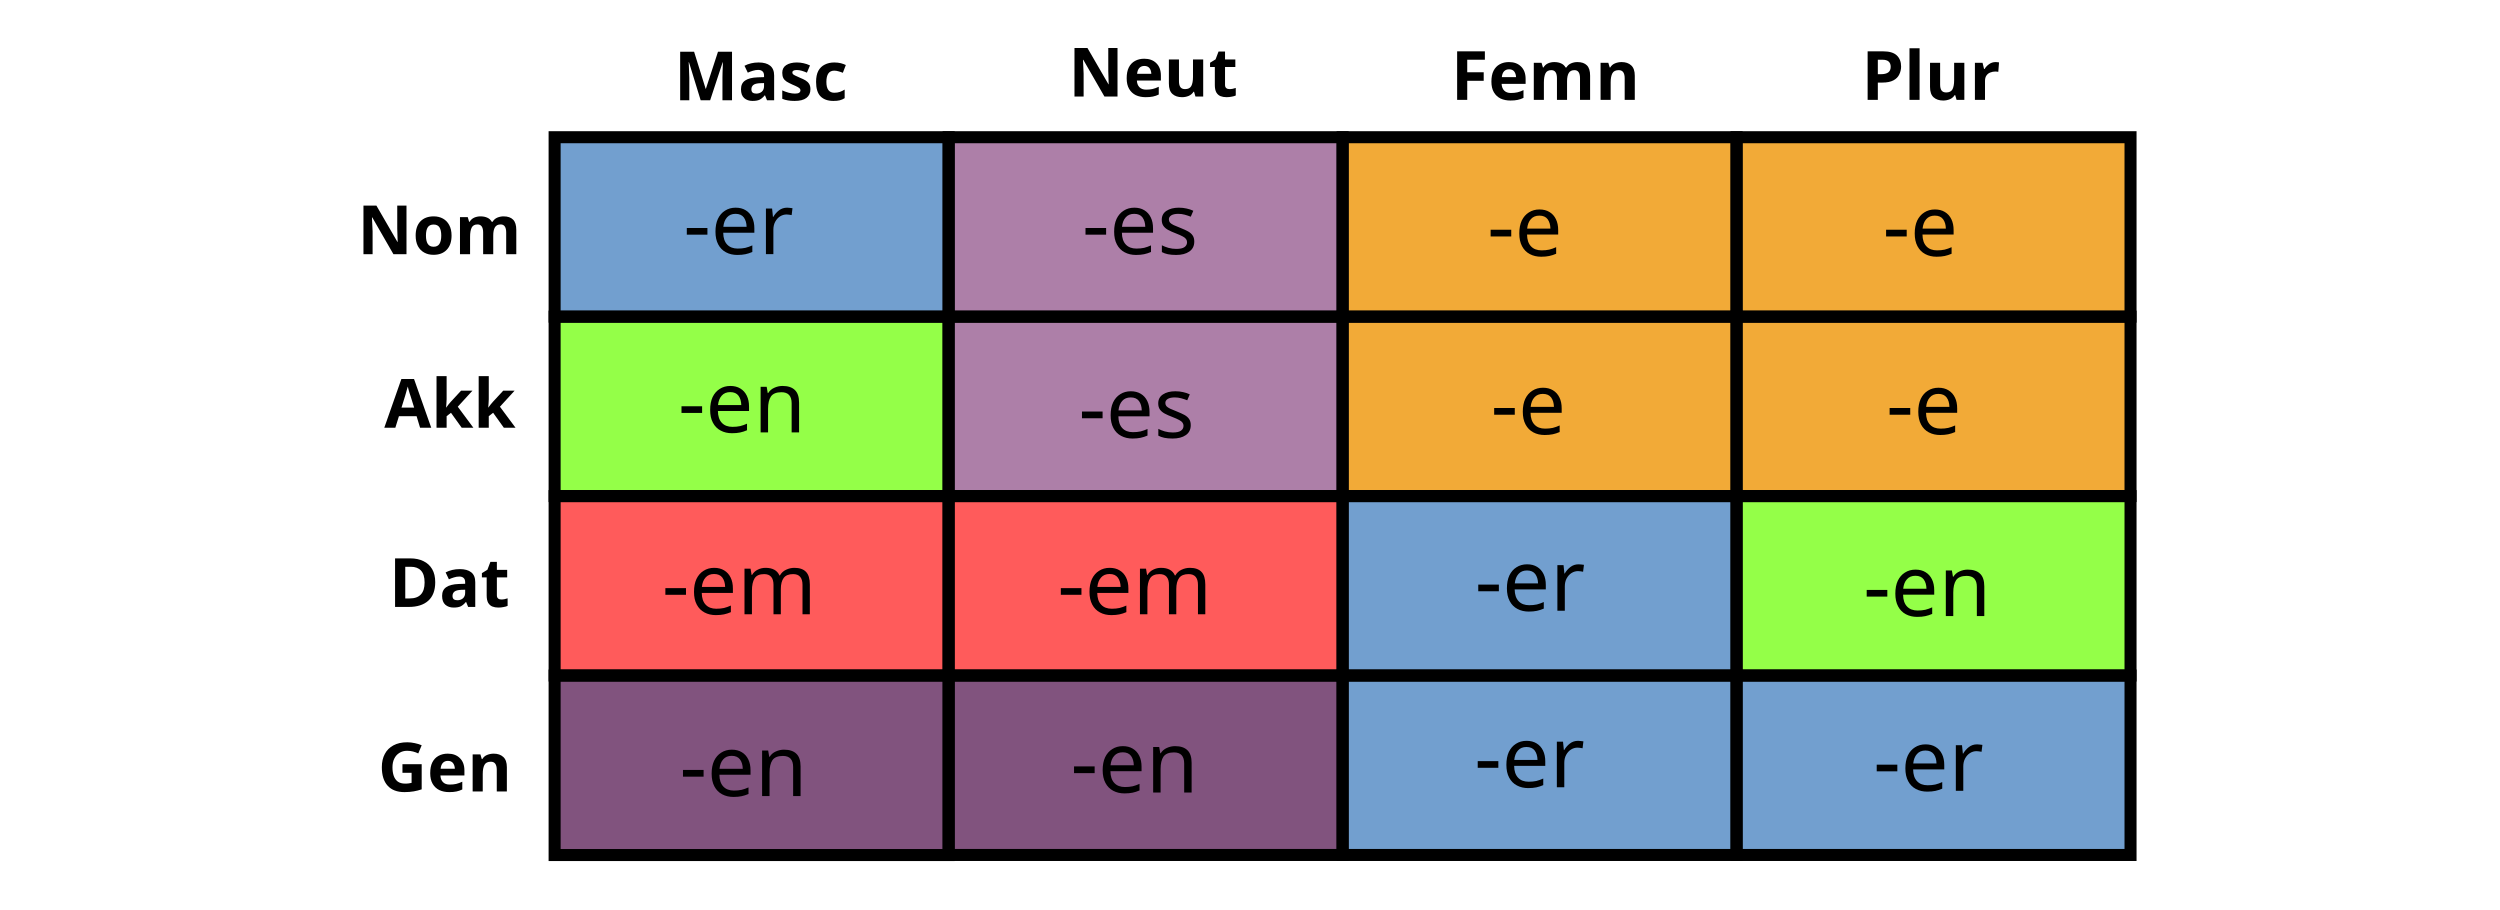
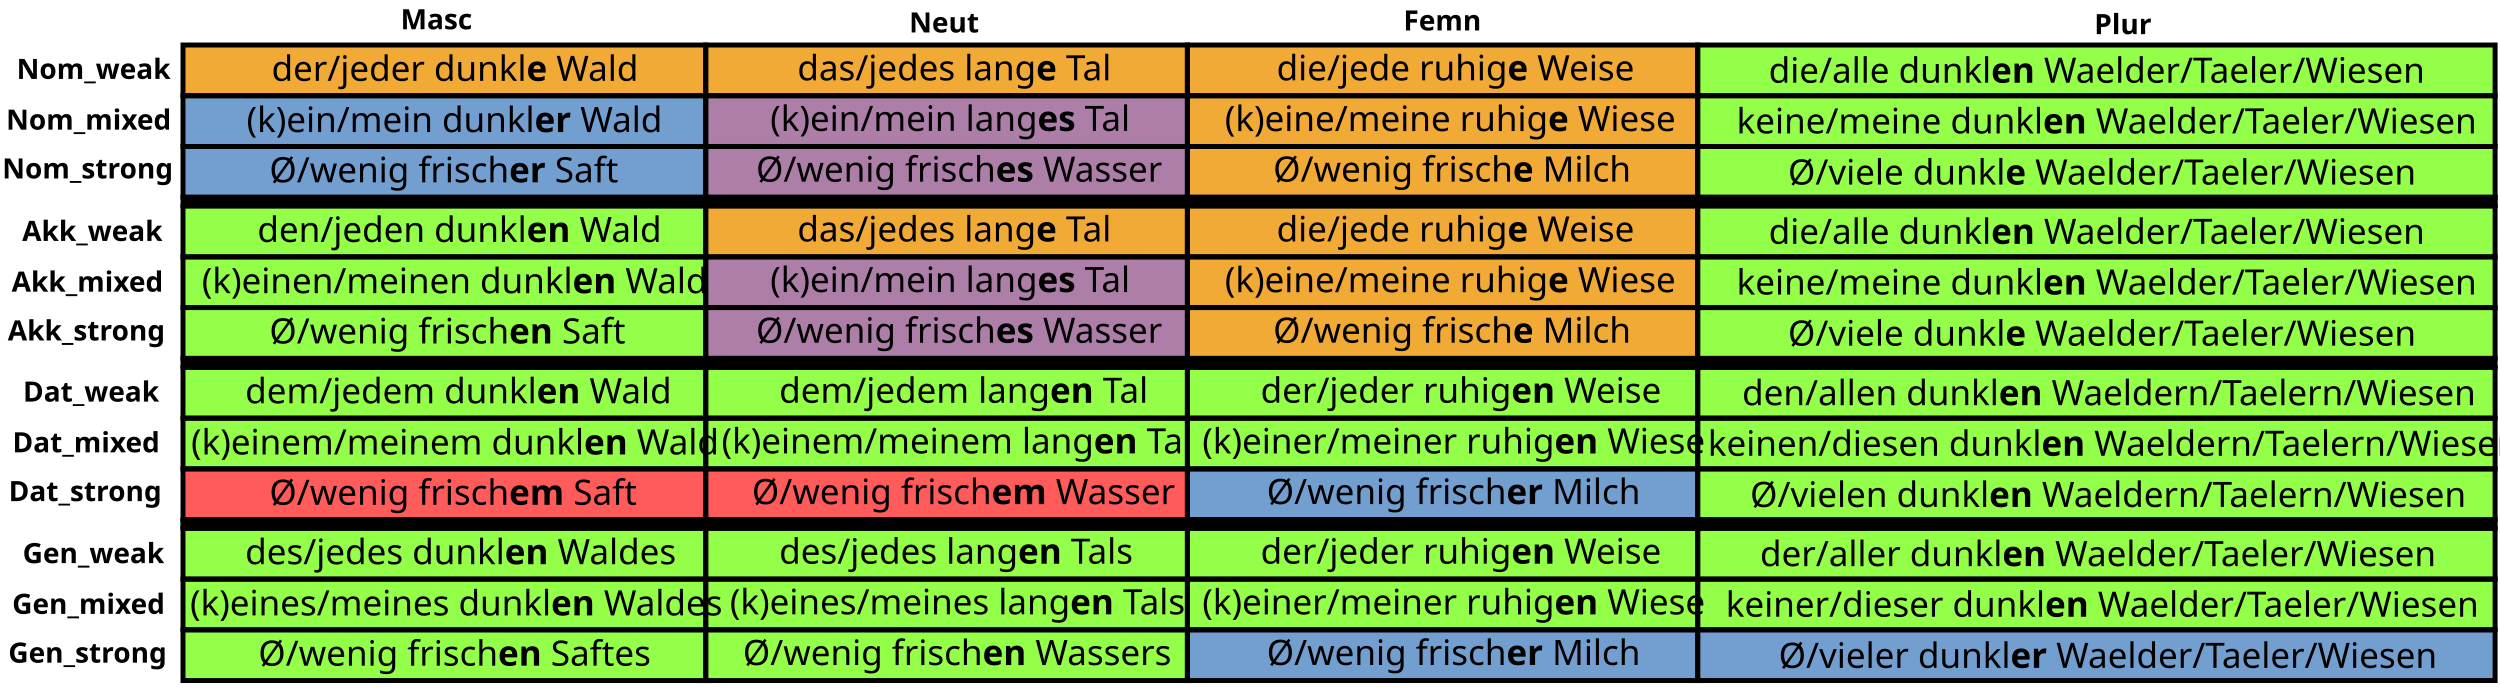
- <svg xmlns="http://www.w3.org/2000/svg" height="200" viewBox="0 0 282.04 133.7" width="550">
-   <path d="m96.7 20.91h57.94v52.05h-57.94z" style="fill:#ad7fa8" />
-   <g style="fill:#729fcf">
-     <path d="m154.64 99.35h115.88v25.66h-115.88z" />
-     <path d="m154.64 72.96h57.94v25.66h-57.94z" />
-     <path d="m38.75 20.91h57.94v25.66h-57.94z" />
-   </g>
-   <path d="m212.58 73.69h57.94v25.66h-57.94z" style="fill:#94ff48" />
-   <path d="m39.22 47.3h57.47v25.66h-57.47z" style="fill:#94ff48" />
-   <path d="m154.64 20.18h115.89v52.78h-115.89z" style="fill:#f2aa37" />
-   <path d="m38.75 100.09h115.89v25.66h-115.89z" style="fill:#81537e" />
-   <path d="m38.75 72.96h115.89v25.66h-115.89z" style="fill:#ff5b5b" />
-   <path d="m38.75 20.18h57.95v26.39h-57.95z" style="fill:none;stroke:#000;stroke-width:1.77" />
-   <g style="stroke-width:.94">
-     <text x="391.63" y="-86.99">
-       <tspan style="stroke-width:.94" x="391.63" y="-78.13" />
-     </text>
-     <g style="font-size:10;font-family:Droid Sans;letter-spacing:0;word-spacing:0">
-       <text x="9.73" y="37.38">
-         <tspan style="font-weight:bold" x="9.73" y="37.38">Nom</tspan>
-       </text>
-       <text x="13.7" y="62.91">
-         <tspan style="font-weight:bold" x="13.7" y="62.91">Akk</tspan>
-       </text>
-       <text x="14.38" y="89.26">
-         <tspan style="font-weight:bold" x="14.38" y="89.26">Dat</tspan>
-       </text>
-       <text x="56.31" y="14.75">
-         <tspan style="font-weight:bold" x="56.31" y="14.75">Masc</tspan>
-       </text>
+ <svg xmlns="http://www.w3.org/2000/svg" height="360" viewBox="0 0 762.95 247.15" width="1300">
+   <g style="fill:#f2aa37">
+     <path d="m187.18 73.59h171.94v18.11h-171.94z" />
+     <path d="m187.23 16.07h171.89v18.11h-171.89z" />
+     <path d="m.56 16.07h186.62v18.11h-186.62z" />
+   </g>
+   <path d="m.56 167.39h358.56v21.24h-358.56z" style="fill:#ff5b5b" />
+   <g style="fill:#94ff48">
+     <path d="m541.3 16.07h284.67v54.32h-284.67z" />
+     <path d="m359.12 131.18h182.19v36.21h-182.19z" />
+     <path d="m541.3 73.59h284.67v151.25h-284.67z" />
+     <path d="m359.12 188.63h182.19v36.21h-182.19z" />
+     <path d="m.56 185.5h358.56v57.45h-358.56z" />
+     <path d="m187.18 131.18h171.94v36.21h-171.94z" />
+   </g>
+   <path d="m187.18 91.7h171.94v36.21h-171.94z" style="fill:#ad7fa8" />
+   <path d="m359.12 167.39h182.19v21.24h-182.19z" style="fill:#729fcf" />
+   <path d="m359.12 224.84h466.85v18.31h-466.85z" style="fill:#729fcf" />
+   <path d="m187.18 34.18h171.94v36.21h-171.94z" style="fill:#ad7fa8" />
+   <path d="m.56 34.18h186.67v36.21h-186.67z" style="fill:#729fcf" />
+   <path d="m.56 73.59h186.62v93.8h-186.62z" style="fill:#94ff48" />
+   <path d="m359.12 16.07h182.18v111.84h-182.18z" style="fill:#f2aa37" />
+   <path d="m.56 16.07h186.62v18.11h-186.62z" style="fill:none;stroke:#000;stroke-width:1.77" />
+   <g style="stroke-width:.94" transform="translate(32.28 -.7)">
+     <text x="532.62" y="-337">
+       <tspan style="stroke-width:.94" x="532.62" y="-328.14" />
+     </text>
+     <g style="font-family:Droid Sans;letter-spacing:0;word-spacing:0">
+       <g style="font-size:10">
+         <text x="-91.12" y="28.87">
+           <tspan style="font-weight:bold" x="-91.12" y="28.87">Nom_weak</tspan>
+         </text>
+         <text x="45.96" y="11.15">
+           <tspan style="font-weight:bold" x="45.96" y="11.15">Masc</tspan>
+         </text>
+         <text x="227.51" y="12.3">
+           <tspan style="font-weight:bold;stroke-width:.94" x="227.51" y="12.3">Neut</tspan>
+         </text>
+         <text x="403.97" y="11.57">
+           <tspan style="font-weight:bold;stroke-width:.94" x="403.97" y="11.57">Femn</tspan>
+         </text>
+         <text x="650.59" y="12.88">
+           <tspan style="font-weight:bold;stroke-width:.94" x="650.59" y="12.88">Plur</tspan>
+         </text>
+       </g>
+       <g style="font-size:12.5">
+         <text x="-9.01" y="47.85">
+           <tspan x="-9.01" y="47.85">(k)ein/mein dunkl<tspan style="font-weight:bold">er</tspan> Wald</tspan>
+         </text>
+         <text x="177.93" y="47.45">
+           <tspan x="177.93" y="47.45">
+             <tspan style="stroke-width:.94" x="177.93" y="47.45">(k)ein/mein lang<tspan style="font-weight:bold">es</tspan> Tal</tspan>
+           </tspan>
+         </text>
+         <text x="358.7" y="29.38">
+           <tspan style="stroke-width:.94" x="358.7" y="29.38">die/jede ruhig<tspan style="font-weight:bold">e</tspan> Weise</tspan>
+         </text>
+         <text x="-.1" y="29.57">
+           <tspan style="stroke-width:.94" x="-.1" y="29.57">der/jeder dunkl<tspan style="font-weight:bold;stroke-width:.94">e</tspan> Wald</tspan>
+         </text>
+         <text x="-.87" y="65.79">
+           <tspan style="stroke-width:.94" x="-.87" y="65.79">Ø/wenig frisch<tspan style="font-weight:bold">er</tspan> Saft</tspan>
+         </text>
+         <text x="172.86" y="65.56">
+           <tspan style="stroke-width:.94" x="172.86" y="65.56">Ø/wenig frisch<tspan style="font-weight:bold">es</tspan> Wasser</tspan>
+         </text>
+         <text x="187.61" y="29.38">
+           <tspan style="stroke-width:.94" x="187.61" y="29.38">das/jedes lang<tspan style="font-weight:bold">e</tspan> Tal</tspan>
+         </text>
+         <text x="340.22" y="47.49">
+           <tspan style="stroke-width:.94" x="340.22" y="47.49">(k)eine/meine ruhig<tspan style="font-weight:bold">e</tspan> Wiese</tspan>
+         </text>
+         <text x="357.47" y="65.53">
+           <tspan style="stroke-width:.94" x="357.47" y="65.53">Ø/wenig frisch<tspan style="font-weight:bold;stroke-width:.94">e</tspan> Milch</tspan>
+         </text>
+         <text x="534.37" y="30.24">
+           <tspan style="stroke-width:.94" x="534.37" y="30.24">die/alle dunkl<tspan style="font-weight:bold;stroke-width:.94">en</tspan> Waelder/Taeler/Wiesen</tspan>
+         </text>
+         <text x="522.9" y="48.32">
+           <tspan style="stroke-width:.94" x="522.9" y="48.32">keine/meine dunkl<tspan style="font-weight:bold;stroke-width:.94">en</tspan> Waelder/Taeler/Wiesen</tspan>
+         </text>
+         <text x="541.26" y="66.58">
+           <tspan style="stroke-width:.94" x="541.26" y="66.58">Ø/viele dunkl<tspan style="font-weight:bold;stroke-width:.94">e</tspan> Waelder/Taeler/Wiesen</tspan>
+         </text>
+       </g>
    </g>
  </g>
  <g style="fill:none;stroke:#000;stroke-width:1.77">
-     <path d="m96.7 20.18h57.94v26.39h-57.94z" />
-     <path d="m154.64 20.18h57.94v26.39h-57.94z" />
-     <path d="m212.58 20.18h57.94v26.39h-57.94z" />
-     <path d="m38.75 46.57h57.94v26.39h-57.94z" />
-     <path d="m96.7 46.57h57.94v26.39h-57.94z" />
-     <path d="m154.64 46.57h57.94v26.39h-57.94z" />
-     <path d="m212.58 46.57h57.94v26.39h-57.94z" />
-     <path d="m38.75 72.96h57.94v26.39h-57.94z" />
-     <path d="m96.7 72.96h57.94v26.39h-57.94z" />
-     <path d="m154.64 72.96h57.94v26.39h-57.94z" />
-     <path d="m212.58 72.96h57.94v26.39h-57.94z" />
-     <path d="m38.75 99.35h57.95v26.4h-57.95z" />
-     <path d="m96.7 99.35h57.94v26.39h-57.94z" />
-     <path d="m154.64 99.35h57.94v26.39h-57.94z" />
-     <path d="m212.58 99.35h57.94v26.39h-57.94z" />
-   </g>
-   <g style="stroke-width:.94;font-family:Droid Sans;letter-spacing:0;word-spacing:0">
-     <g style="font-size:10">
-       <text x="12.76" y="116.4">
-         <tspan style="font-weight:bold;stroke-width:.94" x="12.76" y="116.4">Gen</tspan>
-       </text>
-       <text x="114.3" y="14.2">
-         <tspan style="font-weight:bold;stroke-width:.94" x="114.3" y="14.2">Neut</tspan>
-       </text>
-       <text x="170.58" y="14.69">
-         <tspan style="font-weight:bold;stroke-width:.94" x="170.58" y="14.69">Femn</tspan>
-       </text>
-       <text x="230.95" y="14.69">
-         <tspan style="font-weight:bold;stroke-width:.94" x="230.95" y="14.69">Plur</tspan>
-       </text>
+     <path d="m.56 34.18h186.62v18.11h-186.62z" />
+     <path d="m.56 52.29h186.62v18.11h-186.62z" />
+     <path d="m187.18 16.07h171.94v18.11h-171.94z" />
+     <path d="m187.18 34.18h171.94v18.11h-171.94z" />
+     <path d="m187.18 52.29h171.94v18.11h-171.94z" />
+     <path d="m359.12 16.07h182.19v18.11h-182.19z" />
+     <path d="m359.12 34.18h182.19v18.11h-182.19z" />
+     <path d="m359.12 52.29h182.19v18.11h-182.19z" />
+     <path d="m541.3 16.07h284.67v18.11h-284.67z" />
+     <path d="m541.3 34.18h284.67v18.11h-284.67z" />
+     <path d="m541.3 52.29h284.67v18.11h-284.67z" />
+     <path d="m.56 73.59h186.62v18.11h-186.62z" />
+   </g>
+   <g style="font-size:12.5;font-family:Droid Sans;letter-spacing:0;word-spacing:0;stroke-width:.94" transform="translate(32.28 -.7)">
+     <text x="-24.99" y="105.37">
+       <tspan style="stroke-width:.94" x="-24.99" y="105.37">(k)einen/meinen dunkl<tspan style="font-weight:bold;stroke-width:.94">en</tspan> Wald</tspan>
+     </text>
+     <text x="177.93" y="104.97">
+       <tspan style="stroke-width:.94" x="177.93" y="104.97">
+         <tspan style="stroke-width:.94" x="177.93" y="104.97">(k)ein/mein lang<tspan style="font-weight:bold;stroke-width:.94">es</tspan> Tal</tspan>
+       </tspan>
+     </text>
+     <text x="358.7" y="86.9">
+       <tspan style="stroke-width:.94" x="358.7" y="86.9">die/jede ruhig<tspan style="font-weight:bold;stroke-width:.94">e</tspan> Weise</tspan>
+     </text>
+     <text x="-5.16" y="87.08">
+       <tspan style="stroke-width:.94" x="-5.16" y="87.08">den/jeden dunkl<tspan style="font-weight:bold;stroke-width:.94">en</tspan> Wald</tspan>
+     </text>
+     <text x="-.87" y="123.31">
+       <tspan style="stroke-width:.94" x="-.87" y="123.31">Ø/wenig frisch<tspan style="font-weight:bold;stroke-width:.94">en</tspan> Saft</tspan>
+     </text>
+     <text x="172.86" y="123.08">
+       <tspan style="stroke-width:.94" x="172.86" y="123.08">Ø/wenig frisch<tspan style="font-weight:bold;stroke-width:.94">es</tspan> Wasser</tspan>
+     </text>
+     <text x="187.61" y="86.9">
+       <tspan style="stroke-width:.94" x="187.61" y="86.9">das/jedes lang<tspan style="font-weight:bold;stroke-width:.94">e</tspan> Tal</tspan>
+     </text>
+     <text x="340.22" y="105.01">
+       <tspan style="stroke-width:.94" x="340.22" y="105.01">(k)eine/meine ruhig<tspan style="font-weight:bold;stroke-width:.94">e</tspan> Wiese</tspan>
+     </text>
+     <text x="357.47" y="123.05">
+       <tspan style="stroke-width:.94" x="357.47" y="123.05">Ø/wenig frisch<tspan style="font-weight:bold;stroke-width:.94">e</tspan> Milch</tspan>
+     </text>
+     <text x="534.37" y="87.76">
+       <tspan style="stroke-width:.94" x="534.37" y="87.76">die/alle dunkl<tspan style="font-weight:bold;stroke-width:.94">en</tspan> Waelder/Taeler/Wiesen</tspan>
+     </text>
+     <text x="522.9" y="105.84">
+       <tspan style="stroke-width:.94" x="522.9" y="105.84">keine/meine dunkl<tspan style="font-weight:bold;stroke-width:.94">en</tspan> Waelder/Taeler/Wiesen</tspan>
+     </text>
+     <text x="541.26" y="124.09">
+       <tspan style="stroke-width:.94" x="541.26" y="124.09">Ø/viele dunkl<tspan style="font-weight:bold;stroke-width:.94">e</tspan> Waelder/Taeler/Wiesen</tspan>
+     </text>
+   </g>
+   <g style="stroke:#000">
+     <g style="fill:none;stroke-width:1.77">
+       <path d="m.56 91.7h186.62v18.1h-186.62z" />
+       <path d="m.56 109.8h186.62v18.11h-186.62z" />
+       <path d="m187.18 73.59h171.94v18.11h-171.94z" />
+       <path d="m187.18 91.7h171.94v18.1h-171.94z" />
+       <path d="m187.18 109.8h171.94v18.11h-171.94z" />
+       <path d="m359.12 73.59h182.19v18.11h-182.19z" />
+       <path d="m359.12 91.7h182.18v18.1h-182.18z" />
+       <path d="m359.12 109.8h182.19v18.11h-182.19z" />
+       <path d="m541.3 73.59h284.67v18.11h-284.67z" />
+       <path d="m541.3 91.7h284.67v18.11h-284.67z" />
+       <path d="m541.3 109.8h284.67v18.11h-284.67z" />
    </g>
-     <g style="font-size:12.5">
-       <text x="175.91" y="37.63">
-         <tspan style="stroke-width:.94" x="175.91" y="37.63">-e</tspan>
-       </text>
-       <text x="176.43" y="63.85">
-         <tspan style="stroke-width:.94" x="176.43" y="63.85">-e</tspan>
-       </text>
-       <text x="174.09" y="89.82">
-         <tspan style="stroke-width:.94" x="174.09" y="89.82">-er</tspan>
-       </text>
-       <text x="174.01" y="115.78">
-         <tspan style="stroke-width:.94" x="174.01" y="115.78">-er</tspan>
-       </text>
-       <text x="234.07" y="37.63">
-         <tspan style="stroke-width:.94" x="234.07" y="37.63">-e</tspan>
-       </text>
-       <text x="234.59" y="63.85">
-         <tspan style="stroke-width:.94" x="234.59" y="63.85">-e</tspan>
-       </text>
-       <text x="231.22" y="90.6">
-         <tspan style="stroke-width:.94" x="231.22" y="90.6">-en</tspan>
-       </text>
-       <text x="54.54" y="90.34">
-         <tspan style="stroke-width:.94" x="54.54" y="90.34">-em</tspan>
-       </text>
-       <text x="112.7" y="90.34">
-         <tspan style="stroke-width:.94" x="112.7" y="90.34">-em</tspan>
-       </text>
-       <text x="57.13" y="117.08">
-         <tspan style="stroke-width:.94" x="57.13" y="117.08">-en</tspan>
-       </text>
-       <text x="114.64" y="116.56">
-         <tspan style="stroke-width:.94" x="114.64" y="116.56">-en</tspan>
-       </text>
-       <text x="232.69" y="116.3">
-         <tspan style="stroke-width:.94" x="232.69" y="116.3">-er</tspan>
-       </text>
-       <text x="116.33" y="37.37">
-         <tspan style="stroke-width:.94" x="116.33" y="37.37">-es</tspan>
-       </text>
-       <text x="115.81" y="64.37">
-         <tspan style="stroke-width:.94" x="115.81" y="64.37">-es</tspan>
-       </text>
-       <text x="57.69" y="37.37">
-         <tspan style="stroke-width:.94" x="57.69" y="37.37">-er</tspan>
-       </text>
-       <text x="56.91" y="63.59">
-         <tspan style="stroke-width:.94" x="56.91" y="63.59">-en</tspan>
-       </text>
+     <path d="m-.31 71.89h827.21" style="fill:#3465a4;stroke-width:4.68" />
+     <path d="m-.36 187.02h827.24" style="fill:#3465a4;stroke-width:4.68" />
+     <path d="m.56 131.18h186.62v18.11h-186.62z" style="fill:none;stroke-width:1.77" />
+   </g>
+   <g style="font-size:12.5;font-family:Droid Sans;letter-spacing:0;word-spacing:0;stroke-width:.94" transform="translate(32.28 -.7)">
+     <text x="-28.82" y="162.95">
+       <tspan style="stroke-width:.94" x="-28.82" y="162.95">(k)einem/meinem dunkl<tspan style="font-weight:bold;stroke-width:.94">en</tspan> Wald</tspan>
+     </text>
+     <text x="160.55" y="162.56">
+       <tspan style="stroke-width:.94" x="160.55" y="162.56">
+         <tspan style="stroke-width:.94" x="160.55" y="162.56">(k)einem/meinem lang<tspan style="font-weight:bold;stroke-width:.94">en</tspan> Tal</tspan>
+       </tspan>
+     </text>
+     <text x="352.99" y="144.48">
+       <tspan style="stroke-width:.94" x="352.99" y="144.48">der/jeder ruhig<tspan style="font-weight:bold;stroke-width:.94">en</tspan> Weise</tspan>
+     </text>
+     <text x="-9.51" y="144.67">
+       <tspan style="stroke-width:.94" x="-9.51" y="144.67">dem/jedem dunkl<tspan style="font-weight:bold;stroke-width:.94">en</tspan> Wald</tspan>
+     </text>
+     <text x="-.87" y="180.9">
+       <tspan style="stroke-width:.94" x="-.87" y="180.9">Ø/wenig frisch<tspan style="font-weight:bold;stroke-width:.94">em</tspan> Saft</tspan>
+     </text>
+     <text x="171.38" y="180.67">
+       <tspan style="stroke-width:.94" x="171.38" y="180.67">Ø/wenig frisch<tspan style="font-weight:bold;stroke-width:.94">em</tspan> Wasser</tspan>
+     </text>
+     <text x="181.12" y="144.49">
+       <tspan style="stroke-width:.94" x="181.12" y="144.49">dem/jedem lang<tspan style="font-weight:bold;stroke-width:.94">en</tspan> Tal</tspan>
+     </text>
+     <text x="332.18" y="162.59">
+       <tspan style="stroke-width:.94" x="332.18" y="162.59">(k)einer/meiner ruhig<tspan style="font-weight:bold;stroke-width:.94">en</tspan> Wiese</tspan>
+     </text>
+     <text x="355.17" y="180.64">
+       <tspan style="stroke-width:.94" x="355.17" y="180.64">Ø/wenig frisch<tspan style="font-weight:bold;stroke-width:.94">er</tspan> Milch</tspan>
+     </text>
+     <text x="524.88" y="145.35">
+       <tspan style="stroke-width:.94" x="524.88" y="145.35">den/allen dunkl<tspan style="font-weight:bold;stroke-width:.94">en</tspan> Waeldern/Taelern/Wiesen</tspan>
+     </text>
+     <text x="512.63" y="163.42">
+       <tspan style="stroke-width:.94" x="512.63" y="163.42">keinen/diesen dunkl<tspan style="font-weight:bold;stroke-width:.94">en</tspan> Waeldern/Taelern/Wiesen</tspan>
+     </text>
+     <text x="527.74" y="181.68">
+       <tspan style="stroke-width:.94" x="527.74" y="181.68">Ø/vielen dunkl<tspan style="font-weight:bold;stroke-width:.94">en</tspan> Waeldern/Taelern/Wiesen</tspan>
+     </text>
+   </g>
+   <g style="stroke:#000">
+     <g style="fill:none;stroke-width:1.77">
+       <path d="m.56 149.28h186.62v18.11h-186.62z" />
+       <path d="m.56 167.39h186.62v18.11h-186.62z" />
+       <path d="m187.18 131.18h171.94v18.11h-171.94z" />
+       <path d="m187.18 149.28h171.94v18.11h-171.94z" />
+       <path d="m187.18 167.39h171.94v18.11h-171.94z" />
+       <path d="m359.12 131.18h182.19v18.11h-182.19z" />
+       <path d="m359.12 149.28h182.19v18.11h-182.19z" />
+       <path d="m359.12 167.39h182.19v18.11h-182.19z" />
+       <path d="m541.3 131.18h284.67v18.11h-284.67z" />
+       <path d="m541.3 149.28h284.67v18.11h-284.67z" />
+       <path d="m541.3 167.39h284.67v18.11h-284.67z" />
    </g>
+     <path d="m-.33 129.52h827.19" style="fill:#3465a4;stroke-width:4.68" />
+     <path d="m.56 188.63h186.62v18.11h-186.62z" style="fill:none;stroke-width:1.77" />
+   </g>
+   <g style="font-size:12.5;font-family:Droid Sans;letter-spacing:0;word-spacing:0;stroke-width:.94" transform="translate(32.28 -.7)">
+     <text x="-29.19" y="220.4">
+       <tspan style="stroke-width:.94" x="-29.19" y="220.4">(k)eines/meines dunkl<tspan style="font-weight:bold;stroke-width:.94">en</tspan> Waldes</tspan>
+     </text>
+     <text x="163.51" y="220.01">
+       <tspan style="stroke-width:.94" x="163.51" y="220.01">
+         <tspan style="stroke-width:.94" x="163.51" y="220.01">(k)eines/meines lang<tspan style="font-weight:bold;stroke-width:.94">en</tspan> Tals</tspan>
+       </tspan>
+     </text>
+     <text x="352.99" y="201.93">
+       <tspan style="stroke-width:.94" x="352.99" y="201.93">der/jeder ruhig<tspan style="font-weight:bold;stroke-width:.94">en</tspan> Weise</tspan>
+     </text>
+     <text x="-9.51" y="202.12">
+       <tspan style="stroke-width:.94" x="-9.51" y="202.12">des/jedes dunkl<tspan style="font-weight:bold;stroke-width:.94">en</tspan> Waldes</tspan>
+     </text>
+     <text x="-4.83" y="238.35">
+       <tspan style="stroke-width:.94" x="-4.83" y="238.35">Ø/wenig frisch<tspan style="font-weight:bold;stroke-width:.94">en</tspan> Saftes</tspan>
+     </text>
+     <text x="168.15" y="238.12">
+       <tspan style="stroke-width:.94" x="168.15" y="238.12">Ø/wenig frisch<tspan style="font-weight:bold;stroke-width:.94">en</tspan> Wassers</tspan>
+     </text>
+     <text x="181.12" y="201.94">
+       <tspan style="stroke-width:.94" x="181.12" y="201.94">des/jedes lang<tspan style="font-weight:bold;stroke-width:.94">en</tspan> Tals</tspan>
+     </text>
+     <text x="332.18" y="220.04">
+       <tspan style="stroke-width:.94" x="332.18" y="220.04">(k)einer/meiner ruhig<tspan style="font-weight:bold;stroke-width:.94">en</tspan> Wiese</tspan>
+     </text>
+     <text x="355.17" y="238.09">
+       <tspan style="stroke-width:.94" x="355.17" y="238.09">Ø/wenig frisch<tspan style="font-weight:bold;stroke-width:.94">er</tspan> Milch</tspan>
+     </text>
+     <text x="531.27" y="202.8">
+       <tspan style="stroke-width:.94" x="531.27" y="202.8">der/aller dunkl<tspan style="font-weight:bold;stroke-width:.94">en</tspan> Waelder/Taeler/Wiesen</tspan>
+     </text>
+     <text x="519.04" y="220.87">
+       <tspan style="stroke-width:.94" x="519.04" y="220.87">keiner/dieser dunkl<tspan style="font-weight:bold;stroke-width:.94">en</tspan> Waelder/Taeler/Wiesen</tspan>
+     </text>
+     <text x="537.93" y="239.13">
+       <tspan style="stroke-width:.94" x="537.93" y="239.13">Ø/vieler dunkl<tspan style="font-weight:bold;stroke-width:.94">er</tspan> Waelder/Taeler/Wiesen</tspan>
+     </text>
+   </g>
+   <g style="fill:none;stroke:#000;stroke-width:1.77">
+     <path d="m.56 206.73h186.62v18.11h-186.62z" />
+     <path d="m.56 224.84h186.62v18.11h-186.62z" />
+     <path d="m187.18 188.63h171.94v18.11h-171.94z" />
+     <path d="m187.18 206.73h171.94v18.11h-171.94z" />
+     <path d="m187.18 224.84h171.94v18.11h-171.94z" />
+     <path d="m359.12 188.63h182.19v18.11h-182.19z" />
+     <path d="m359.12 206.73h182.19v18.11h-182.19z" />
+     <path d="m359.12 224.84h182.19v18.11h-182.19z" />
+     <path d="m541.3 188.63h284.67v18.11h-284.67z" />
+     <path d="m541.3 206.73h284.67v18.11h-284.67z" />
+     <path d="m541.3 224.84h284.67v18.11h-284.67z" />
+   </g>
+   <g style="font-size:10;font-family:Droid Sans;letter-spacing:0;word-spacing:0;stroke-width:.94" transform="translate(32.28 -.7)">
+     <text x="-94.87" y="46.98">
+       <tspan style="font-weight:bold;stroke-width:.94" x="-94.87" y="46.98">Nom_mixed</tspan>
+     </text>
+     <text x="-96.25" y="64.4">
+       <tspan style="font-weight:bold;stroke-width:.94" x="-96.25" y="64.4">Nom_strong</tspan>
+     </text>
+     <text x="-89.14" y="86.72">
+       <tspan style="font-weight:bold;stroke-width:.94" x="-89.14" y="86.72">Akk_weak</tspan>
+     </text>
+     <text x="-92.89" y="104.83">
+       <tspan style="font-weight:bold;stroke-width:.94" x="-92.89" y="104.83">Akk_mixed</tspan>
+     </text>
+     <text x="-94.27" y="122.25">
+       <tspan style="font-weight:bold;stroke-width:.94" x="-94.27" y="122.25">Akk_strong</tspan>
+     </text>
+     <text x="-88.84" y="144.07">
+       <tspan style="font-weight:bold;stroke-width:.94" x="-88.84" y="144.07">Dat_weak</tspan>
+     </text>
+     <text x="-92.59" y="162.17">
+       <tspan style="font-weight:bold;stroke-width:.94" x="-92.59" y="162.17">Dat_mixed</tspan>
+     </text>
+     <text x="-93.96" y="179.6">
+       <tspan style="font-weight:bold;stroke-width:.94" x="-93.96" y="179.6">Dat_strong</tspan>
+     </text>
+     <text x="-88.96" y="201.74">
+       <tspan style="font-weight:bold;stroke-width:.94" x="-88.96" y="201.74">Gen_weak</tspan>
+     </text>
+     <text x="-92.7" y="219.85">
+       <tspan style="font-weight:bold;stroke-width:.94" x="-92.7" y="219.85">Gen_mixed</tspan>
+     </text>
+     <text x="-94.08" y="237.27">
+       <tspan style="font-weight:bold;stroke-width:.94" x="-94.08" y="237.27">Gen_strong</tspan>
+     </text>
  </g>
</svg>
